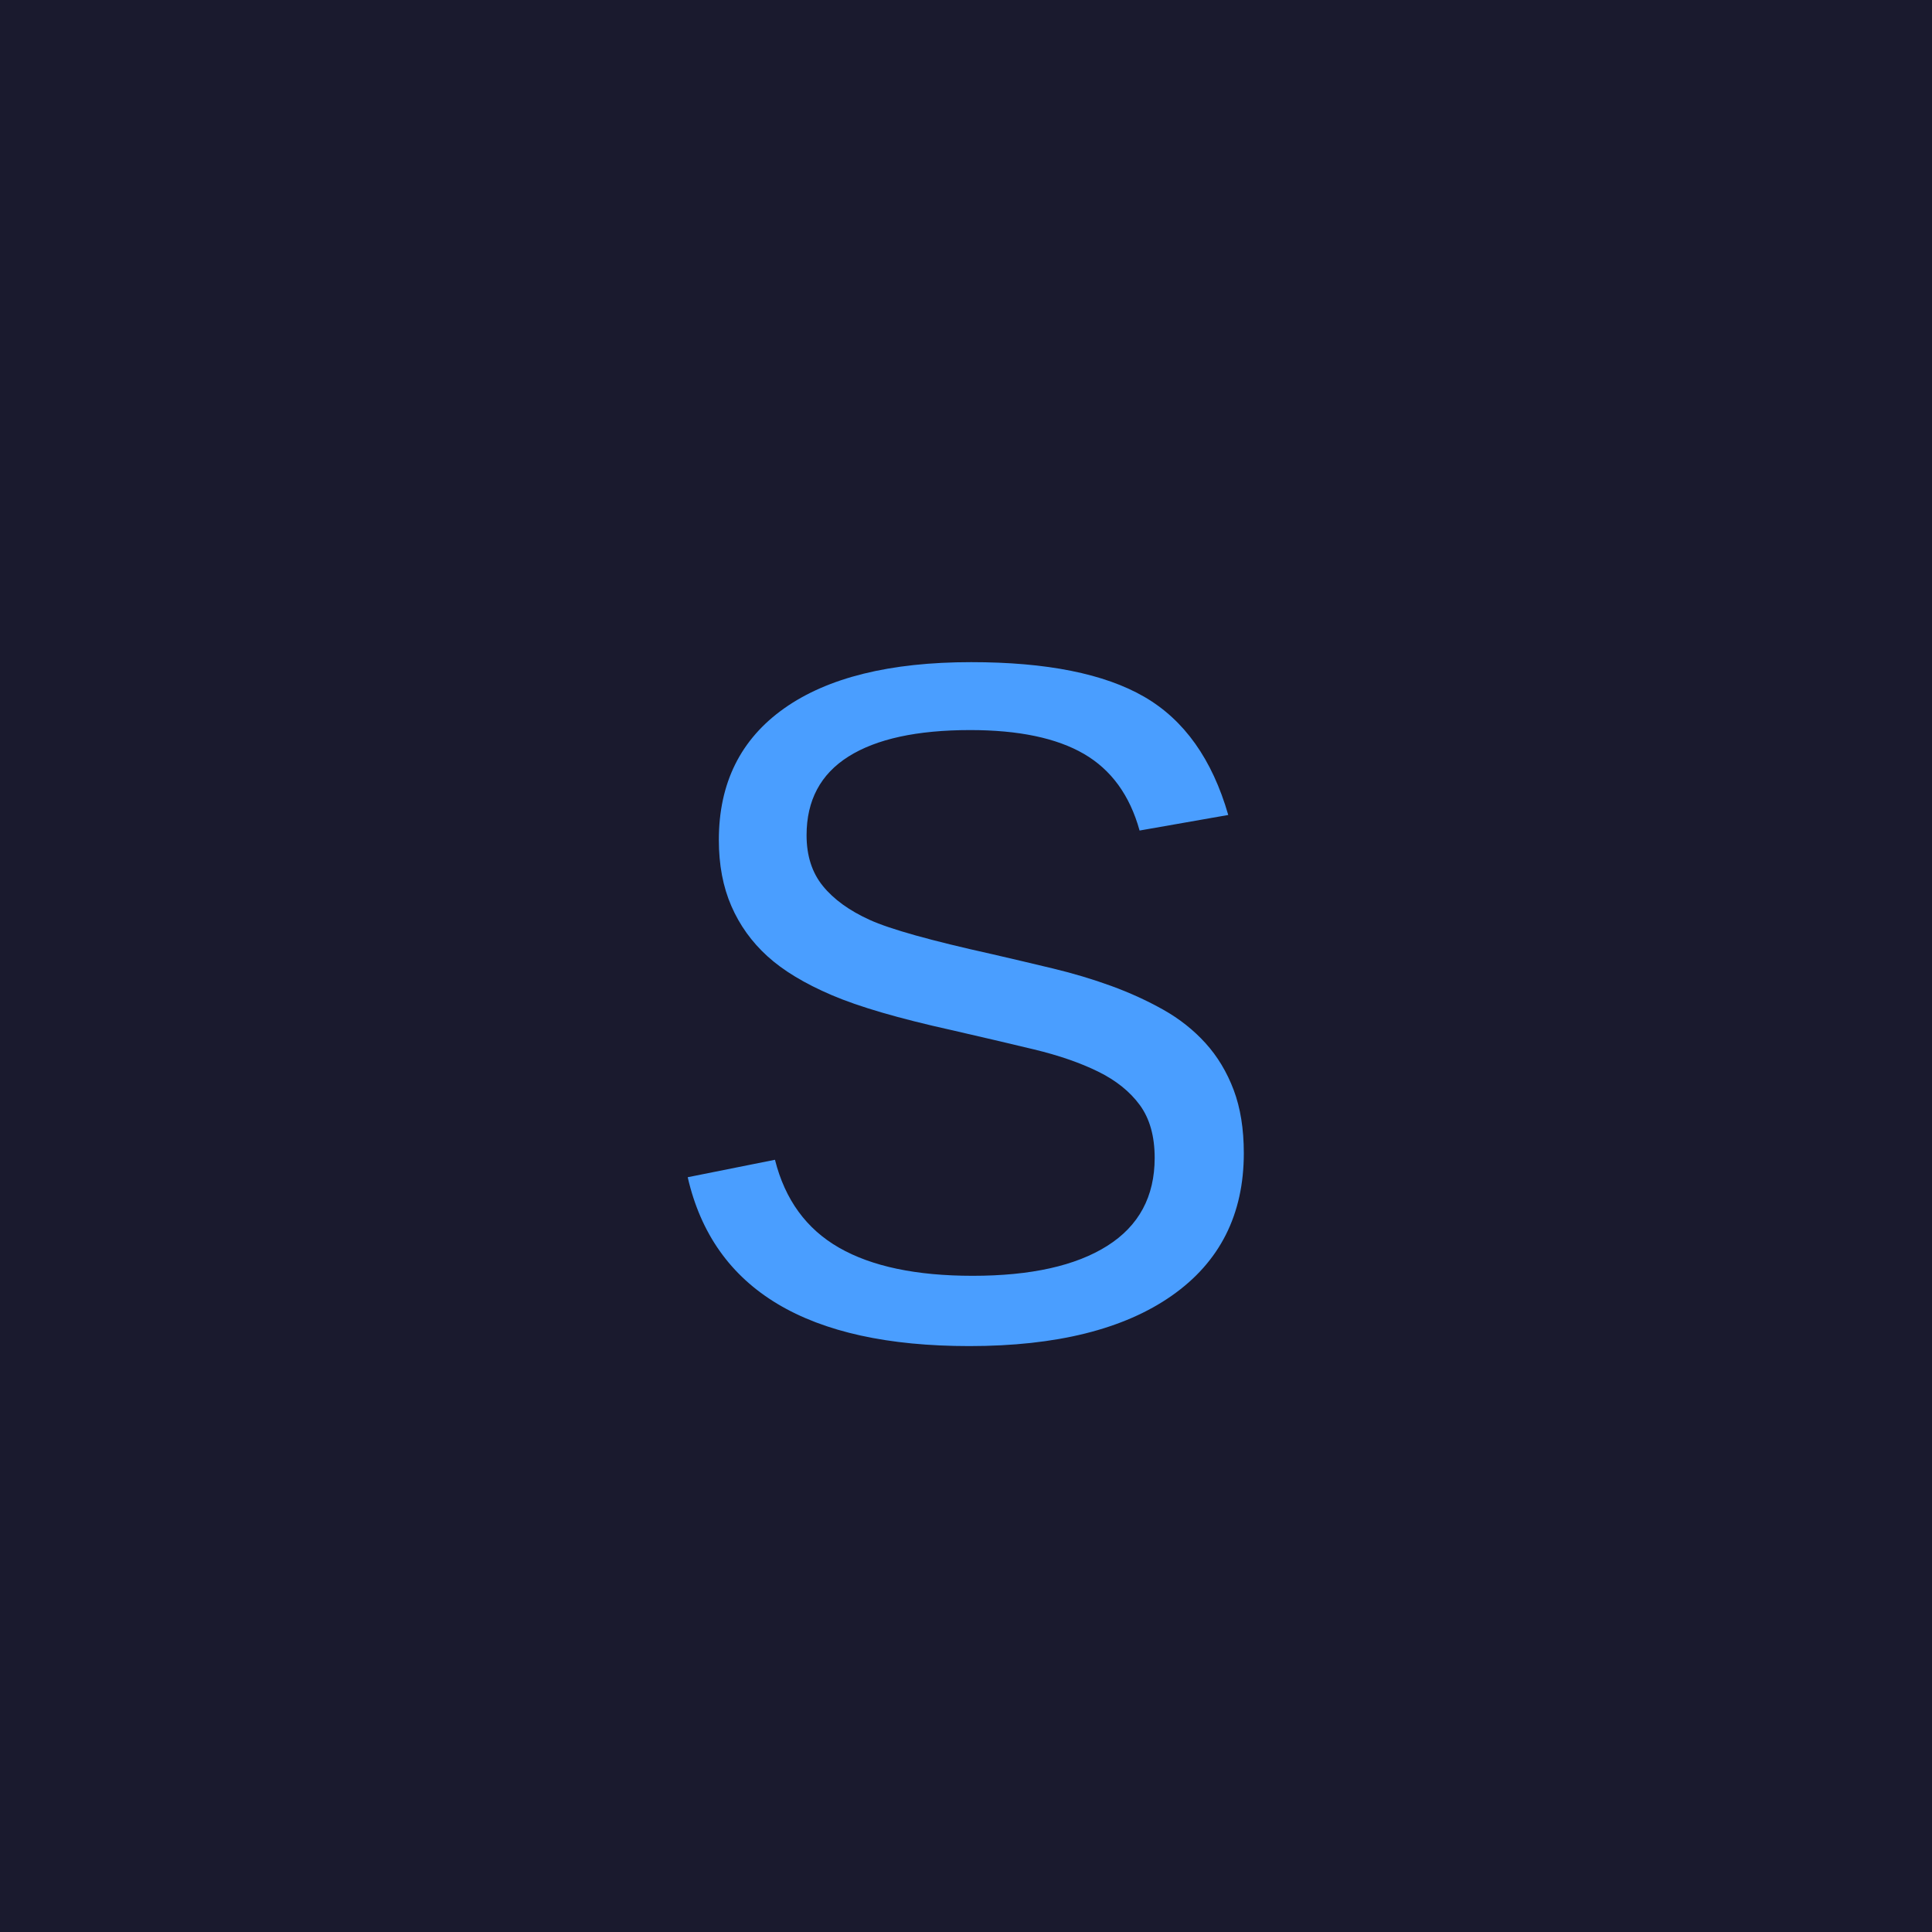
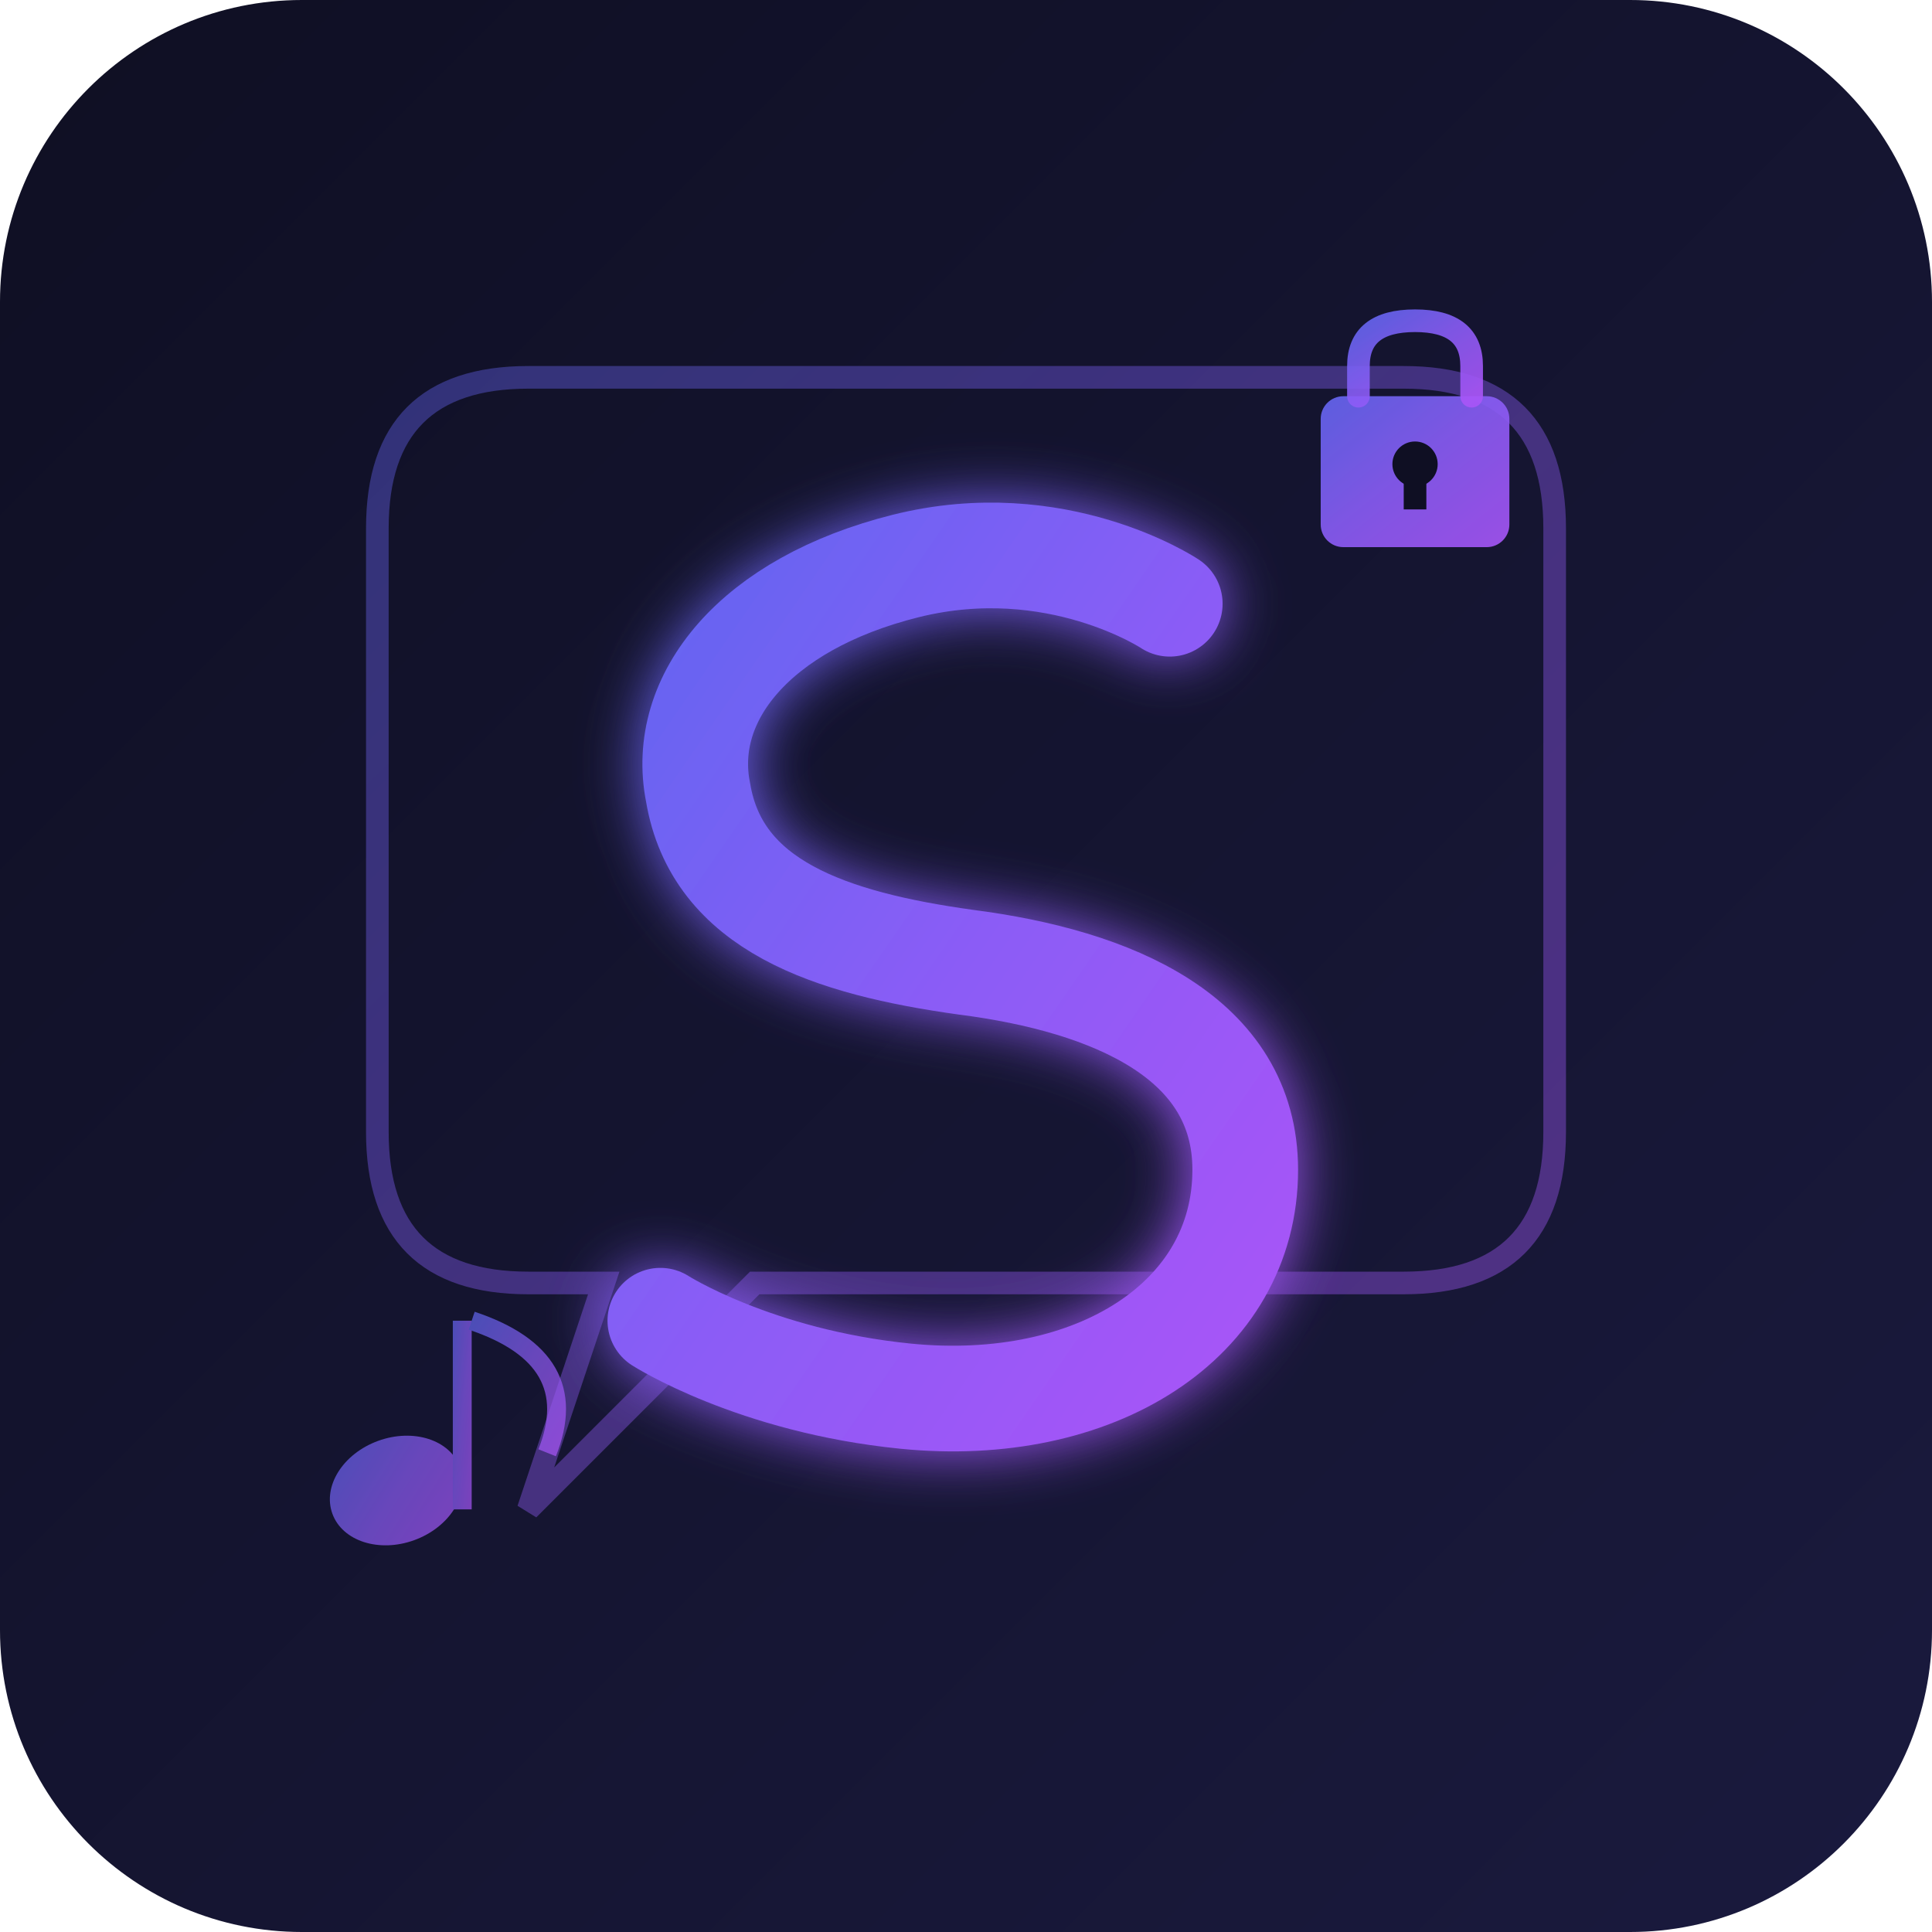
<svg xmlns="http://www.w3.org/2000/svg" width="512" height="512" viewBox="0 0 512 512">
-   <rect width="512" height="512" fill="#1a1a2e" />
-   <text x="50%" y="55%" font-family="Arial, sans-serif" font-size="256" fill="#4a9eff" text-anchor="middle" dominant-baseline="middle">S</text>
+   <defs>
+     <linearGradient id="bgGrad" x1="0%" y1="0%" x2="100%" y2="100%">
+       <stop offset="0%" style="stop-color:#0f0f23" />
+       <stop offset="100%" style="stop-color:#1a1a3e" />
+     </linearGradient>
+     <linearGradient id="accentGrad" x1="0%" y1="0%" x2="100%" y2="100%">
+       <stop offset="0%" style="stop-color:#6366f1" />
+       <stop offset="50%" style="stop-color:#8b5cf6" />
+       <stop offset="100%" style="stop-color:#a855f7" />
+     </linearGradient>
+     <filter id="glow" x="-50%" y="-50%" width="200%" height="200%">
+       <feGaussianBlur stdDeviation="8" result="coloredBlur" />
+       <feMerge>
+         <feMergeNode in="coloredBlur" />
+         <feMergeNode in="SourceGraphic" />
+       </feMerge>
+     </filter>
+   </defs>
+   <rect width="512" height="512" fill="url(#bgGrad)" rx="80" />
+   <path d="M 100 140            Q 100 100, 140 100            L 372 100            Q 412 100, 412 140            L 412 300            Q 412 340, 372 340            L 200 340            L 140 400            L 160 340            L 140 340            Q 100 340, 100 300            Z" fill="none" stroke="url(#accentGrad)" stroke-width="6" opacity="0.4" />
+   <g filter="url(#glow)">
+     <path d="M 310 160              C 310 160, 280 140, 240 150              C 200 160, 180 185, 185 210              C 190 240, 220 250, 256 255              C 295 260, 330 275, 330 310              C 330 350, 290 375, 240 370              C 200 366, 175 350, 175 350" fill="none" stroke="url(#accentGrad)" stroke-width="28" stroke-linecap="round" stroke-linejoin="round" />
+   </g>
+   <g transform="translate(350, 85)">
+     <rect x="0" y="20" width="50" height="40" rx="6" fill="url(#accentGrad)" opacity="0.9" />
+     <path d="M 10 20 L 10 12 Q 10 0, 25 0 Q 40 0, 40 12 L 40 20" fill="none" stroke="url(#accentGrad)" stroke-width="6" stroke-linecap="round" opacity="0.9" />
+     <circle cx="25" cy="38" r="6" fill="#0f0f23" />
+     <rect x="22" y="38" width="6" height="12" fill="#0f0f23" />
+   </g>
+   <g transform="translate(85, 350)" opacity="0.7">
+     <ellipse cx="20" cy="45" rx="18" ry="14" fill="url(#accentGrad)" transform="rotate(-20, 20, 45)" />
+     <rect x="35" y="0" width="5" height="50" fill="url(#accentGrad)" />
+     <path d="M 40 0 Q 70 10, 60 35" fill="none" stroke="url(#accentGrad)" stroke-width="5" />
+   </g>
</svg>
